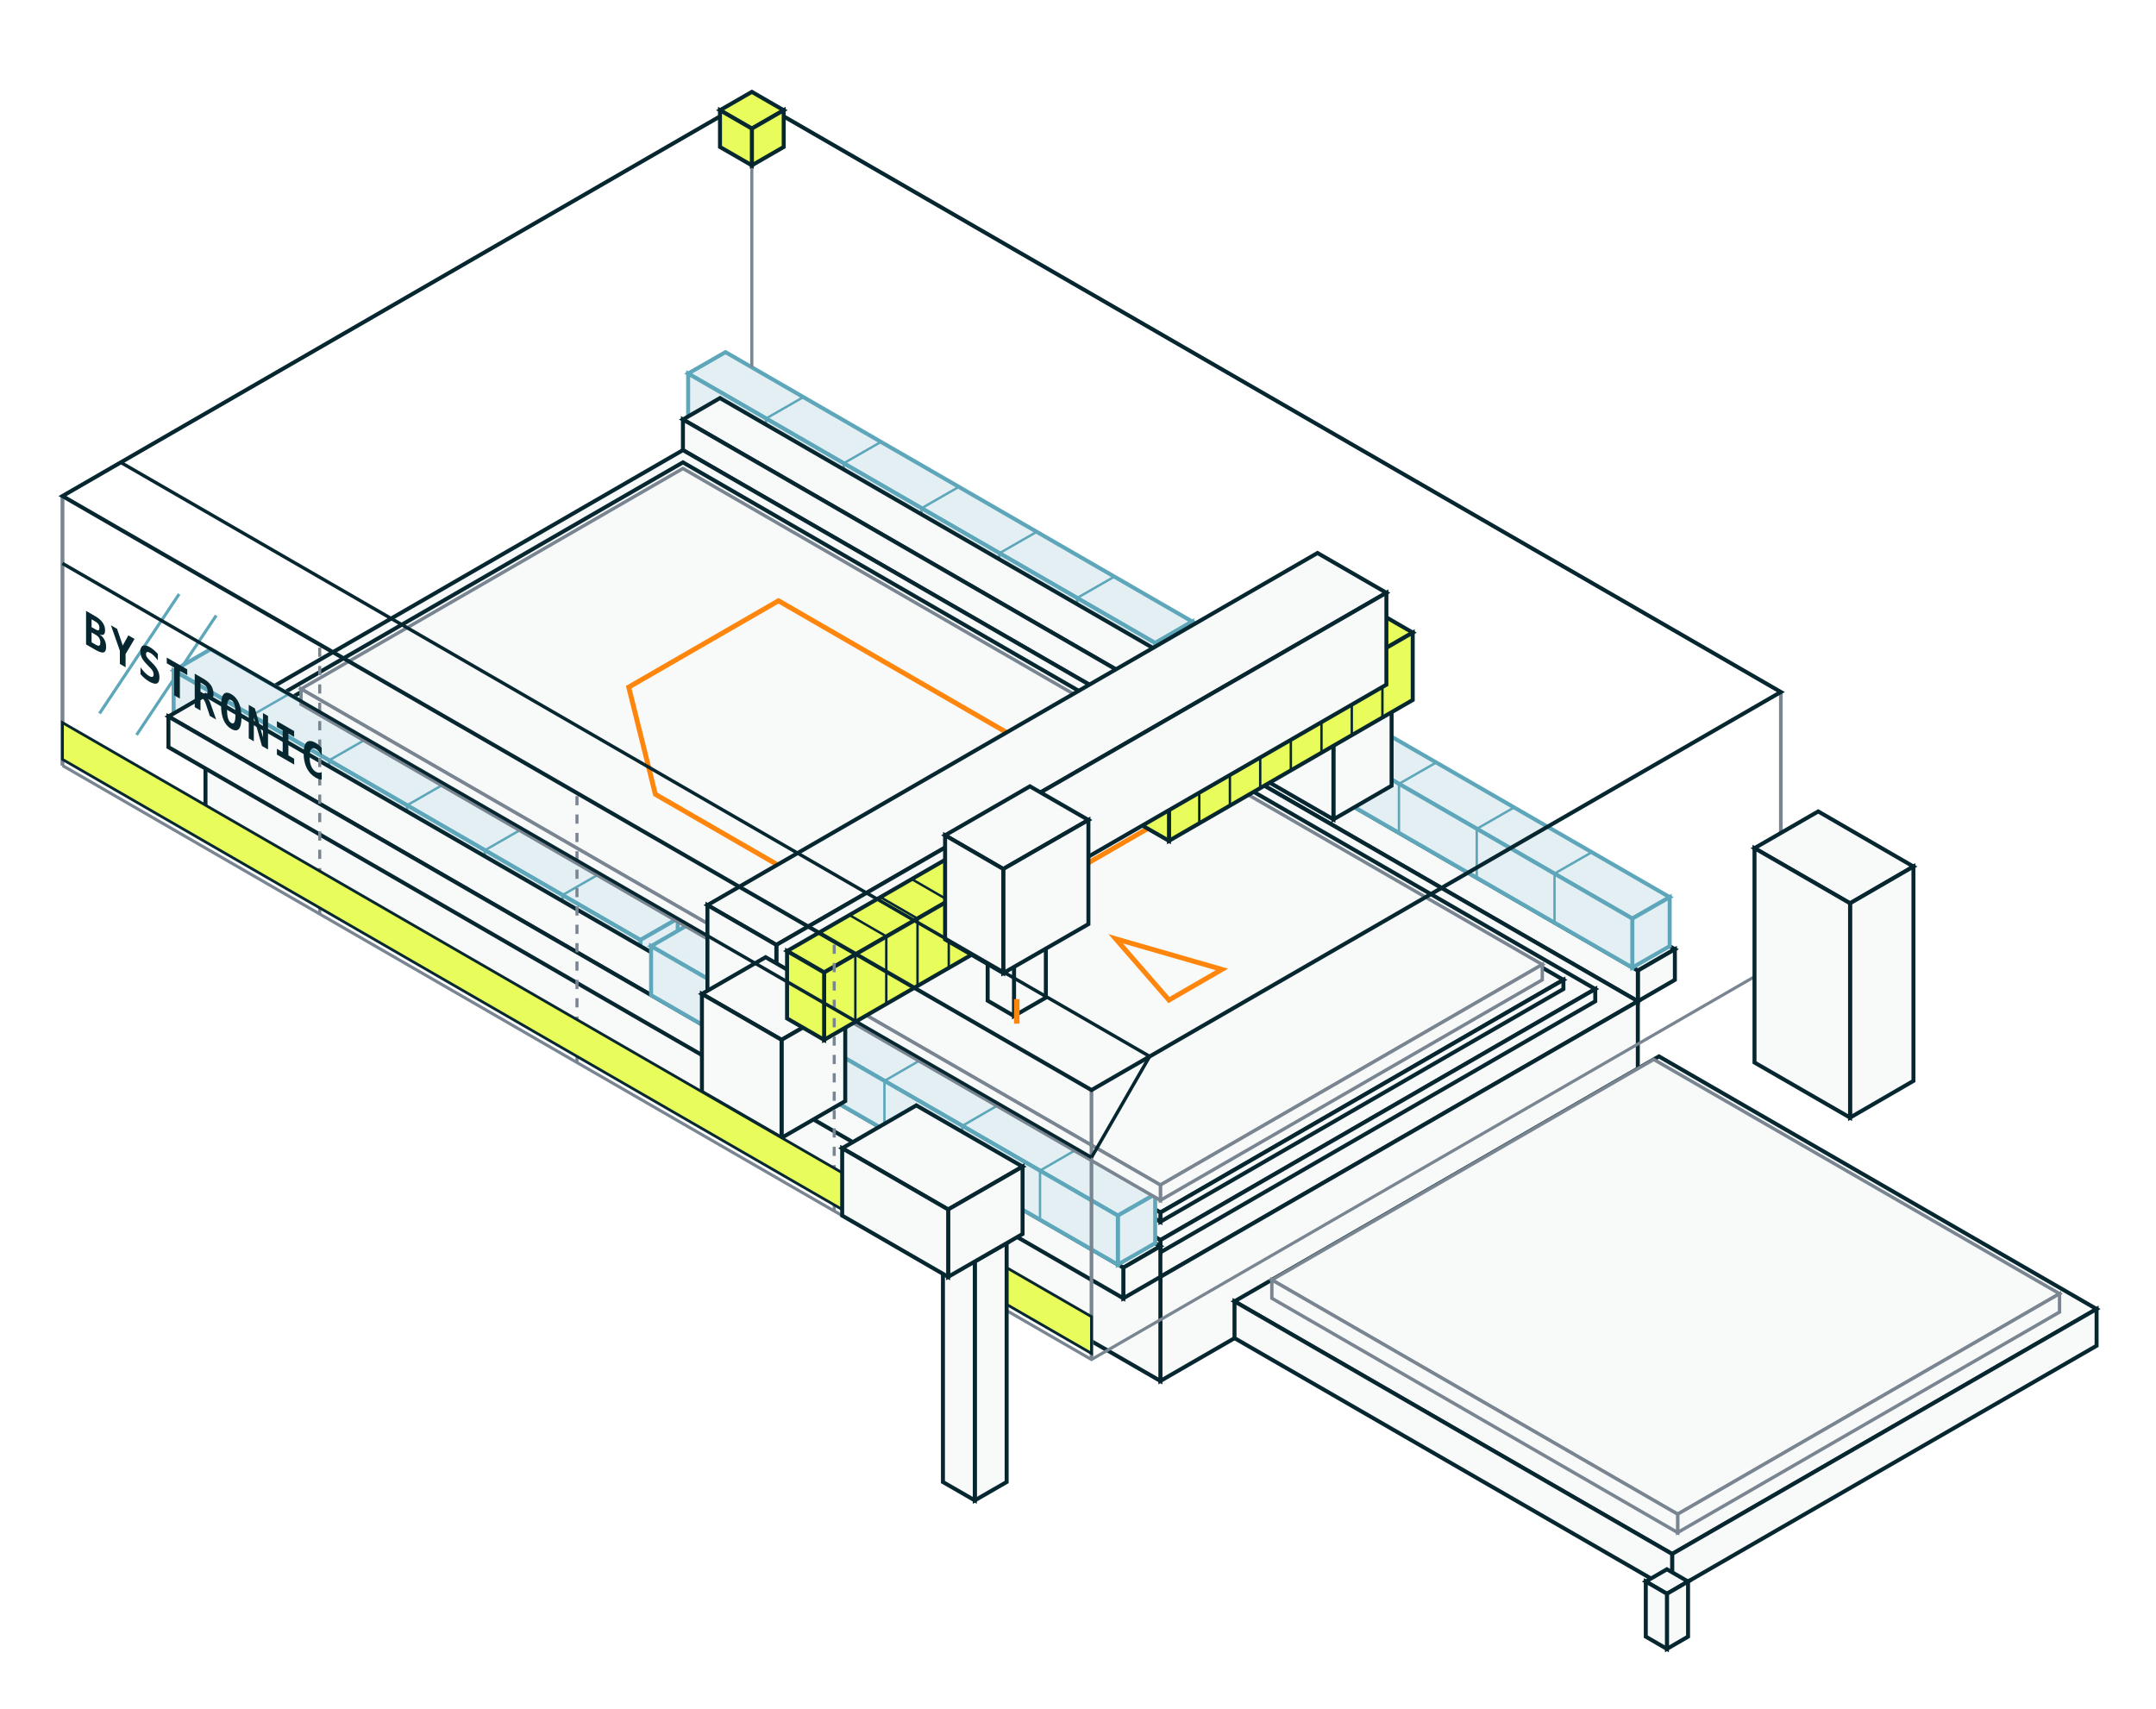
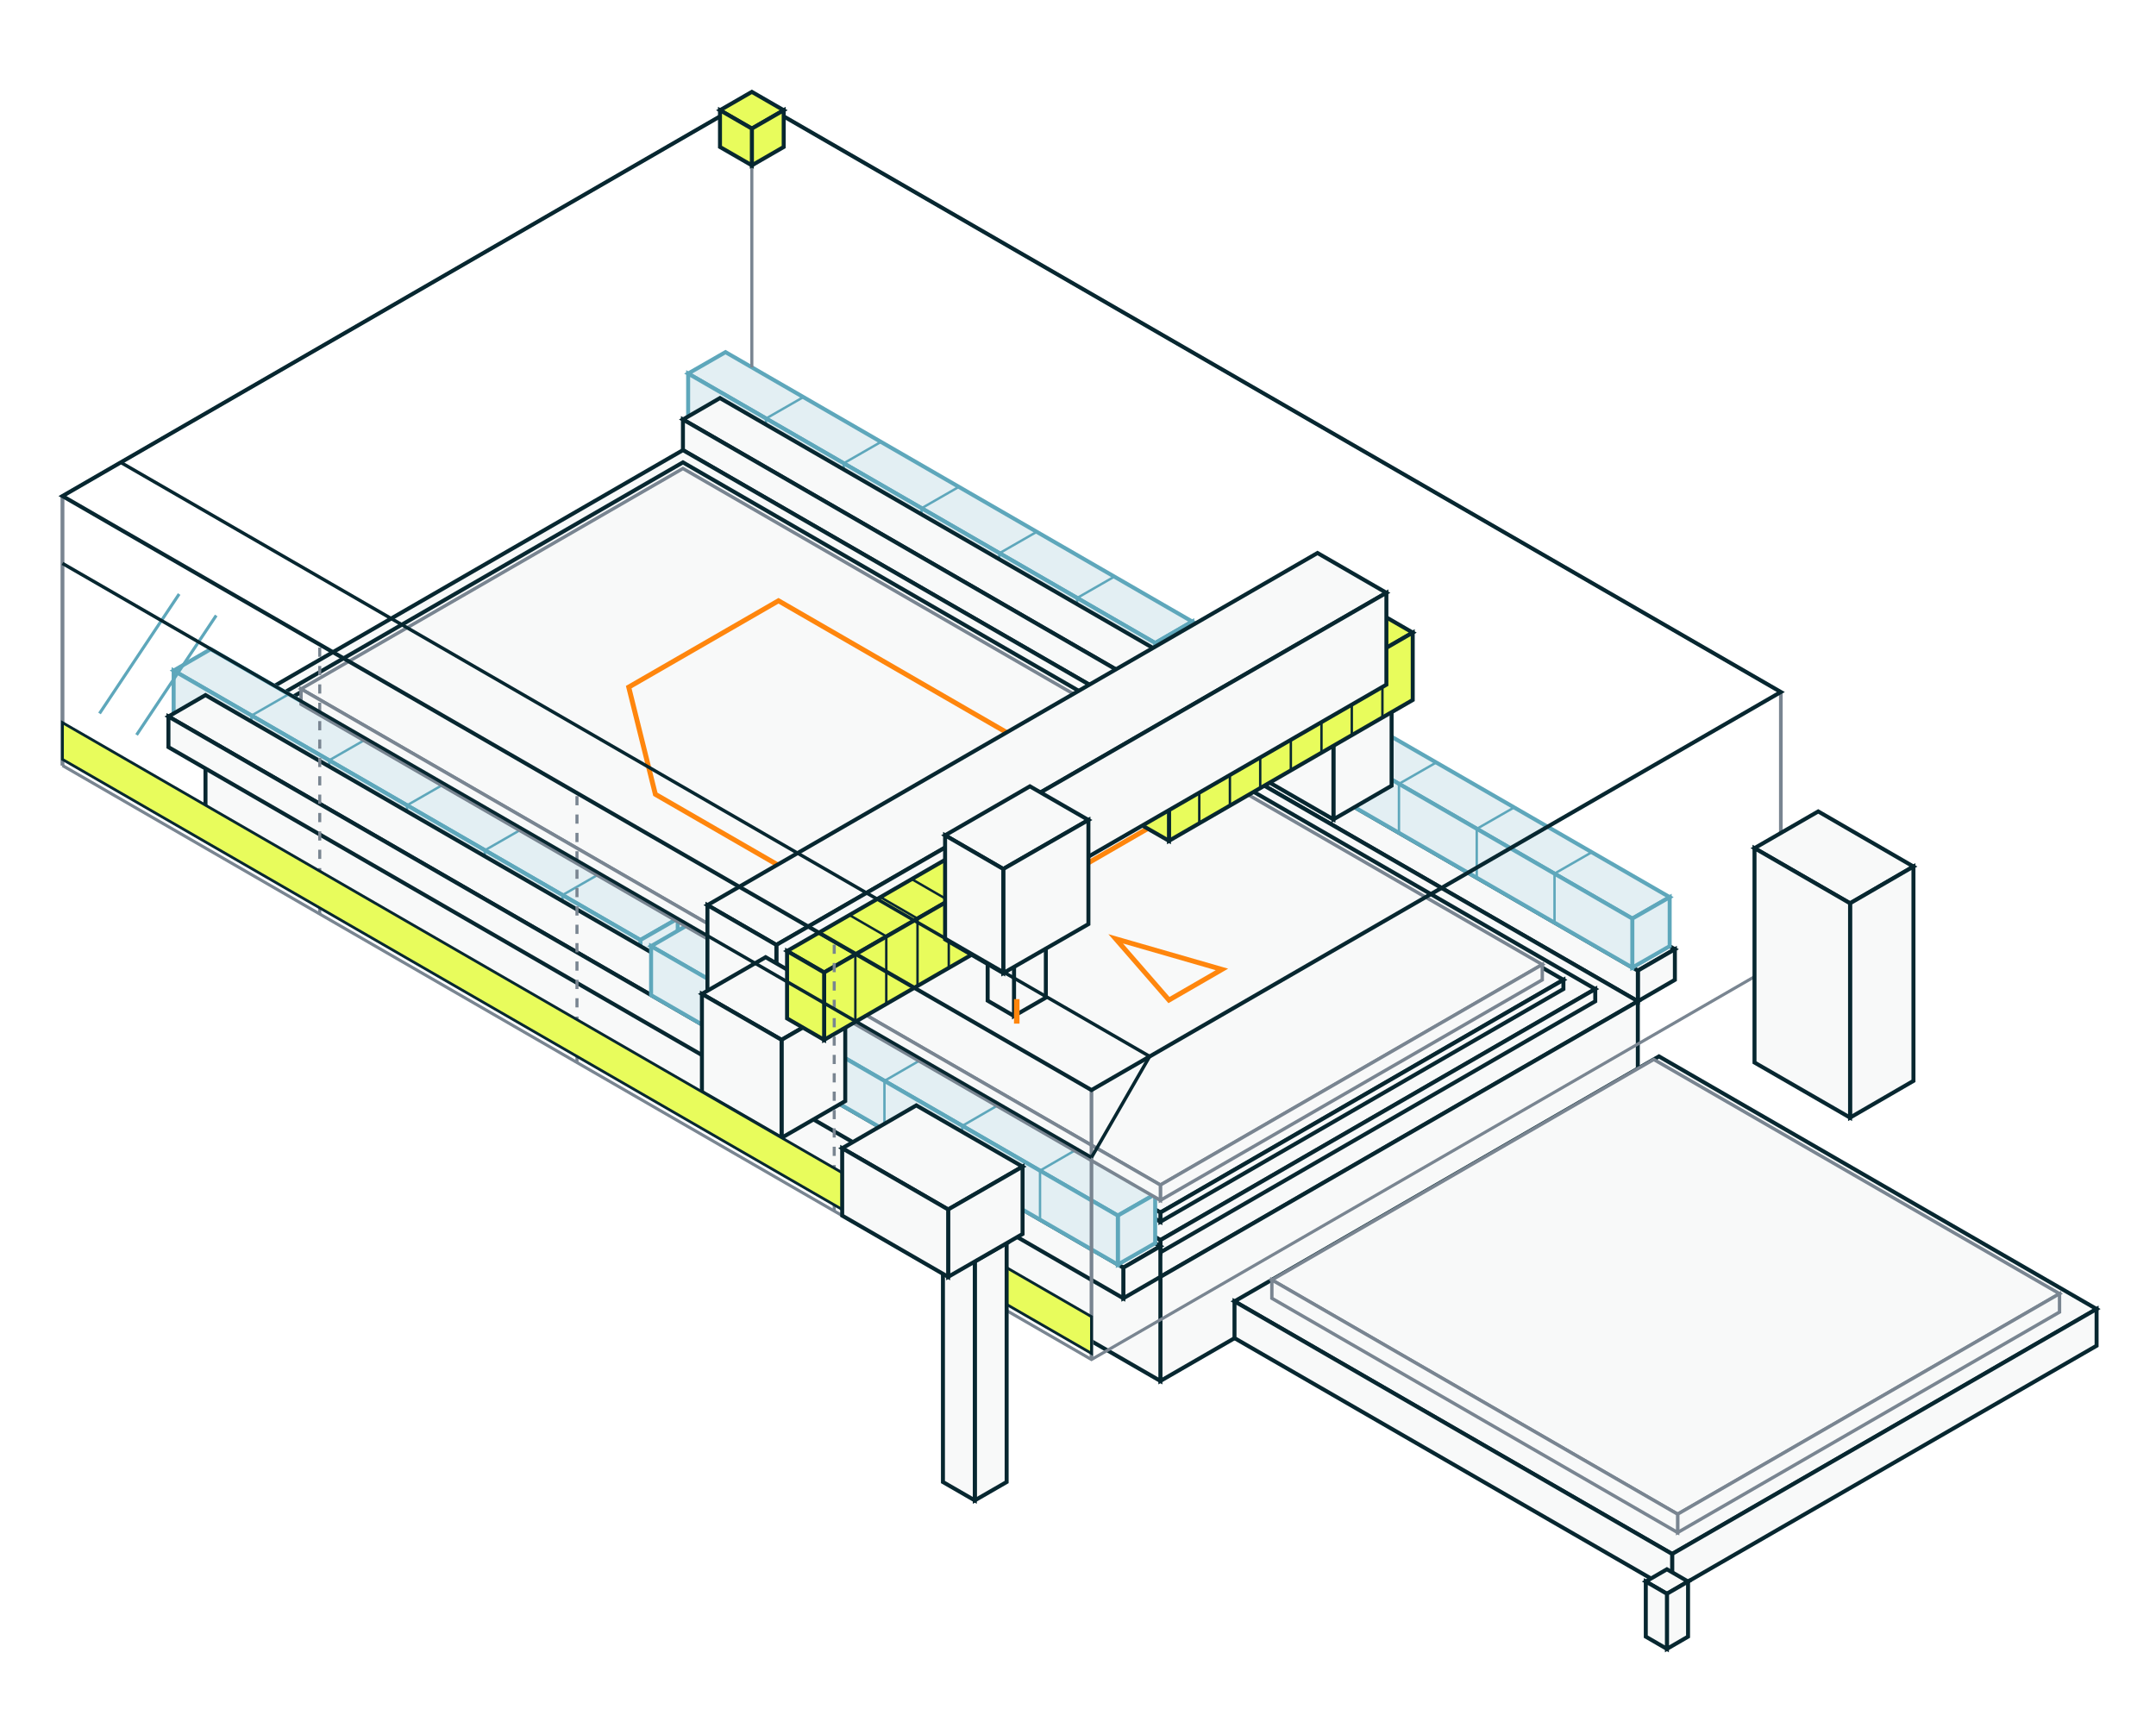
<svg xmlns="http://www.w3.org/2000/svg" class="mach" viewBox="-223 -181 704 558" aria-hidden="true">
  <g id="base">
    <polygon points="13.9,-66.0 166.3,22.0 154.2,29.0 1.7,-59.0" fill="#E3EFF3" stroke="#5EA7BB" stroke-width="1.3" stroke-linejoin="miter" />
    <polygon points="166.3,38.0 154.2,45.0 154.2,29.0 166.3,22.0" fill="#E3EFF3" stroke="#5EA7BB" stroke-width="1.3" stroke-linejoin="miter" />
    <polygon points="1.7,-43.0 154.2,45.0 154.2,29.0 1.7,-59.0" fill="#E3EFF3" stroke="#5EA7BB" stroke-width="1.3" stroke-linejoin="miter" />
    <line x1="39.3" y1="-51.3" x2="27.1" y2="-44.3" stroke="#5EA7BB" stroke-width="0.78" />
    <line x1="27.1" y1="-28.3" x2="27.1" y2="-44.3" stroke="#5EA7BB" stroke-width="0.78" />
    <line x1="64.7" y1="-36.7" x2="52.5" y2="-29.7" stroke="#5EA7BB" stroke-width="0.78" />
    <line x1="52.5" y1="-13.7" x2="52.5" y2="-29.7" stroke="#5EA7BB" stroke-width="0.78" />
    <line x1="90.1" y1="-22.0" x2="77.9" y2="-15.0" stroke="#5EA7BB" stroke-width="0.78" />
    <line x1="77.9" y1="1.0" x2="77.9" y2="-15.0" stroke="#5EA7BB" stroke-width="0.78" />
    <line x1="115.5" y1="-7.3" x2="103.3" y2="-0.3" stroke="#5EA7BB" stroke-width="0.78" />
    <line x1="103.3" y1="15.7" x2="103.3" y2="-0.3" stroke="#5EA7BB" stroke-width="0.78" />
    <line x1="140.9" y1="7.3" x2="128.7" y2="14.3" stroke="#5EA7BB" stroke-width="0.78" />
    <line x1="128.7" y1="30.3" x2="128.7" y2="14.3" stroke="#5EA7BB" stroke-width="0.78" />
    <polygon points="12.1,-51.0 323.9,129.0 311.8,136.0 0.0,-44.0" fill="#F8F9F9" stroke="#072730" stroke-width="1.3" stroke-linejoin="miter" />
    <polygon points="323.9,139.0 311.8,146.0 311.8,136.0 323.9,129.0" fill="#F8F9F9" stroke="#072730" stroke-width="1.3" stroke-linejoin="miter" />
    <polygon points="0.0,-34.0 311.8,146.0 311.8,136.0 0.0,-44.0" fill="#F8F9F9" stroke="#072730" stroke-width="1.3" stroke-linejoin="miter" />
    <polygon points="0.0,-34.0 311.8,146.0 155.9,236.0 -155.9,56.0" fill="#F8F9F9" stroke="#072730" stroke-width="1.3" stroke-linejoin="miter" />
    <polygon points="311.8,180.0 155.9,270.0 155.9,236.0 311.8,146.0" fill="#F8F9F9" stroke="#072730" stroke-width="1.3" stroke-linejoin="miter" />
    <polygon points="-155.9,90.0 155.9,270.0 155.9,236.0 -155.9,56.0" fill="#F8F9F9" stroke="#072730" stroke-width="1.3" stroke-linejoin="miter" />
    <polygon points="0.0,-30.0 297.9,142.0 155.9,224.0 -142.0,52.0" fill="#F8F9F9" stroke="#072730" stroke-width="1.3" stroke-linejoin="miter" />
    <polygon points="297.9,146.0 155.9,228.0 155.9,224.0 297.9,142.0" fill="#F8F9F9" stroke="#072730" stroke-width="1.3" stroke-linejoin="miter" />
    <polygon points="-142.0,56.0 155.9,228.0 155.9,224.0 -142.0,52.0" fill="#F8F9F9" stroke="#072730" stroke-width="1.3" stroke-linejoin="miter" />
    <polygon points="0.0,-27.0 287.5,139.0 155.9,215.0 -131.6,49.0" fill="#F8F9F9" stroke="#072730" stroke-width="1.3" stroke-linejoin="miter" />
    <polygon points="287.5,142.0 155.9,218.0 155.9,215.0 287.5,139.0" fill="#F8F9F9" stroke="#072730" stroke-width="1.3" stroke-linejoin="miter" />
    <polygon points="-131.6,52.0 155.9,218.0 155.9,215.0 -131.6,49.0" fill="#F8F9F9" stroke="#072730" stroke-width="1.3" stroke-linejoin="miter" />
    <polygon points="169.7,24.0 322.2,112.0 310.0,119.0 157.6,31.0" fill="#E3EFF3" stroke="#5EA7BB" stroke-width="1.3" stroke-linejoin="miter" />
    <polygon points="322.2,128.0 310.0,135.0 310.0,119.0 322.2,112.0" fill="#E3EFF3" stroke="#5EA7BB" stroke-width="1.3" stroke-linejoin="miter" />
    <polygon points="157.6,47.0 310.0,135.0 310.0,119.0 157.6,31.0" fill="#E3EFF3" stroke="#5EA7BB" stroke-width="1.3" stroke-linejoin="miter" />
    <line x1="195.1" y1="38.7" x2="183.0" y2="45.7" stroke="#5EA7BB" stroke-width="0.78" />
    <line x1="183.0" y1="61.7" x2="183.0" y2="45.7" stroke="#5EA7BB" stroke-width="0.78" />
    <line x1="220.5" y1="53.3" x2="208.4" y2="60.3" stroke="#5EA7BB" stroke-width="0.78" />
    <line x1="208.4" y1="76.3" x2="208.4" y2="60.3" stroke="#5EA7BB" stroke-width="0.78" />
    <line x1="246.0" y1="68.0" x2="233.8" y2="75.0" stroke="#5EA7BB" stroke-width="0.78" />
    <line x1="233.8" y1="91.0" x2="233.8" y2="75.0" stroke="#5EA7BB" stroke-width="0.78" />
    <line x1="271.4" y1="82.7" x2="259.2" y2="89.7" stroke="#5EA7BB" stroke-width="0.78" />
    <line x1="259.2" y1="105.7" x2="259.2" y2="89.7" stroke="#5EA7BB" stroke-width="0.78" />
    <line x1="296.8" y1="97.3" x2="284.6" y2="104.3" stroke="#5EA7BB" stroke-width="0.78" />
    <line x1="284.6" y1="120.3" x2="284.6" y2="104.3" stroke="#5EA7BB" stroke-width="0.78" />
    <polygon points="-154.2,31.0 -1.7,119.0 -13.9,126.0 -166.3,38.0" fill="#E3EFF3" stroke="#5EA7BB" stroke-width="1.3" stroke-linejoin="miter" />
    <polygon points="-1.7,135.0 -13.9,142.0 -13.9,126.0 -1.7,119.0" fill="#E3EFF3" stroke="#5EA7BB" stroke-width="1.3" stroke-linejoin="miter" />
    <polygon points="-166.3,54.0 -13.9,142.0 -13.9,126.0 -166.3,38.0" fill="#E3EFF3" stroke="#5EA7BB" stroke-width="1.3" stroke-linejoin="miter" />
    <line x1="-128.7" y1="45.7" x2="-140.9" y2="52.7" stroke="#5EA7BB" stroke-width="0.78" />
    <line x1="-140.9" y1="68.7" x2="-140.9" y2="52.7" stroke="#5EA7BB" stroke-width="0.78" />
    <line x1="-103.3" y1="60.3" x2="-115.5" y2="67.3" stroke="#5EA7BB" stroke-width="0.78" />
    <line x1="-115.5" y1="83.3" x2="-115.5" y2="67.3" stroke="#5EA7BB" stroke-width="0.78" />
    <line x1="-77.9" y1="75.0" x2="-90.1" y2="82.0" stroke="#5EA7BB" stroke-width="0.78" />
    <line x1="-90.1" y1="98.0" x2="-90.1" y2="82.0" stroke="#5EA7BB" stroke-width="0.78" />
    <line x1="-52.5" y1="89.7" x2="-64.7" y2="96.7" stroke="#5EA7BB" stroke-width="0.78" />
    <line x1="-64.7" y1="112.7" x2="-64.7" y2="96.7" stroke="#5EA7BB" stroke-width="0.78" />
    <line x1="-27.1" y1="104.3" x2="-39.3" y2="111.3" stroke="#5EA7BB" stroke-width="0.78" />
    <line x1="-39.3" y1="127.3" x2="-39.3" y2="111.3" stroke="#5EA7BB" stroke-width="0.78" />
    <polygon points="-155.9,46.0 155.9,226.0 143.8,233.0 -168.0,53.0" fill="#F8F9F9" stroke="#072730" stroke-width="1.3" stroke-linejoin="miter" />
    <polygon points="155.9,236.0 143.8,243.0 143.8,233.0 155.9,226.0" fill="#F8F9F9" stroke="#072730" stroke-width="1.3" stroke-linejoin="miter" />
    <polygon points="-168.0,63.0 143.8,243.0 143.8,233.0 -168.0,53.0" fill="#F8F9F9" stroke="#072730" stroke-width="1.3" stroke-linejoin="miter" />
    <polygon points="1.7,121.0 154.2,209.0 142.0,216.0 -10.4,128.0" fill="#E3EFF3" stroke="#5EA7BB" stroke-width="1.3" stroke-linejoin="miter" />
    <polygon points="154.2,225.0 142.0,232.0 142.0,216.0 154.2,209.0" fill="#E3EFF3" stroke="#5EA7BB" stroke-width="1.3" stroke-linejoin="miter" />
    <polygon points="-10.4,144.0 142.0,232.0 142.0,216.0 -10.4,128.0" fill="#E3EFF3" stroke="#5EA7BB" stroke-width="1.3" stroke-linejoin="miter" />
    <line x1="27.1" y1="135.7" x2="15.0" y2="142.7" stroke="#5EA7BB" stroke-width="0.78" />
    <line x1="15.0" y1="158.7" x2="15.0" y2="142.7" stroke="#5EA7BB" stroke-width="0.78" />
    <line x1="52.5" y1="150.3" x2="40.4" y2="157.3" stroke="#5EA7BB" stroke-width="0.78" />
    <line x1="40.4" y1="173.3" x2="40.4" y2="157.3" stroke="#5EA7BB" stroke-width="0.78" />
    <line x1="77.9" y1="165.0" x2="65.8" y2="172.0" stroke="#5EA7BB" stroke-width="0.78" />
    <line x1="65.8" y1="188.0" x2="65.8" y2="172.0" stroke="#5EA7BB" stroke-width="0.78" />
    <line x1="103.3" y1="179.7" x2="91.2" y2="186.7" stroke="#5EA7BB" stroke-width="0.78" />
    <line x1="91.2" y1="202.7" x2="91.2" y2="186.7" stroke="#5EA7BB" stroke-width="0.78" />
    <line x1="128.7" y1="194.3" x2="116.6" y2="201.3" stroke="#5EA7BB" stroke-width="0.78" />
    <line x1="116.6" y1="217.3" x2="116.6" y2="201.3" stroke="#5EA7BB" stroke-width="0.78" />
  </g>
  <g id="sheet">
    <polygon points="0.0,-28.0 280.6,134.0 155.9,206.0 -124.7,44.0" fill="#F8F9F9" stroke="#798591" stroke-width="1.1" stroke-linejoin="miter" />
    <polygon points="280.6,139.0 155.9,211.0 155.9,206.0 280.6,134.0" fill="#F8F9F9" stroke="#798591" stroke-width="1.1" stroke-linejoin="miter" />
    <polygon points="-124.7,49.0 155.9,211.0 155.9,206.0 -124.7,44.0" fill="#F8F9F9" stroke="#798591" stroke-width="1.1" stroke-linejoin="miter" />
    <path d="M31.2 15.2 L155.9 87.2 L81.1 130.4 L-9.0 78.4 L-17.7 43.4 Z" fill="none" stroke="#FF860D" stroke-width="1.6" stroke-linejoin="miter" pathLength="1" class="cut" id="cut" />
    <path d="M141.3 125.6 L158.7 145.6 L176.0 135.6 Z" fill="none" stroke="#FF860D" stroke-width="1.6" stroke-linejoin="miter" pathLength="1" class="cut2" id="cut2" />
  </g>
  <g id="cabinBack">
    <path d="M22.5 -61.0 L22.5 -149.0" fill="none" stroke="#798591" stroke-width="1" stroke-linejoin="miter" />
    <path d="M358.5 133.0 L358.5 45.0" fill="none" stroke="#798591" stroke-width="1" stroke-linejoin="miter" />
    <path d="M-202.6 69.0 L-202.6 -19.0" fill="none" stroke="#798591" stroke-width="1" stroke-linejoin="miter" />
    <path d="M22.5 -149.0 L358.5 45.0" fill="none" stroke="#798591" stroke-width="1" stroke-linejoin="miter" />
    <path d="M22.5 -149.0 L-202.6 -19.0" fill="none" stroke="#798591" stroke-width="1" stroke-linejoin="miter" />
  </g>
  <g id="gantry" style="--gx0:-93.5px,-54.0px;--gx1:124.7px,72.0px" transform="translate(68.6 39.6)">
    <polygon points="136.8,-11.0 162.8,4.0 143.8,15.0 117.8,0.0" fill="#F8F9F9" stroke="#072730" stroke-width="1.3" stroke-linejoin="miter" />
    <polygon points="162.8,36.0 143.8,47.0 143.8,15.0 162.8,4.0" fill="#F8F9F9" stroke="#072730" stroke-width="1.3" stroke-linejoin="miter" />
    <polygon points="117.8,32.0 143.8,47.0 143.8,15.0 117.8,0.0" fill="#F8F9F9" stroke="#072730" stroke-width="1.3" stroke-linejoin="miter" />
    <polygon points="157.6,-21.0 169.7,-14.0 90.1,32.0 77.9,25.0" fill="#E8FC5C" stroke="#072730" stroke-width="1.3" stroke-linejoin="miter" />
    <polygon points="169.7,8.0 90.1,54.0 90.1,32.0 169.7,-14.0" fill="#E8FC5C" stroke="#072730" stroke-width="1.3" stroke-linejoin="miter" />
    <polygon points="77.9,47.0 90.1,54.0 90.1,32.0 77.9,25.0" fill="#E8FC5C" stroke="#072730" stroke-width="1.3" stroke-linejoin="miter" />
    <line x1="147.7" y1="-15.2" x2="159.8" y2="-8.2" stroke="#072730" stroke-width="0.78" />
    <line x1="159.8" y1="13.8" x2="159.8" y2="-8.2" stroke="#072730" stroke-width="0.78" />
    <line x1="137.7" y1="-9.5" x2="149.8" y2="-2.5" stroke="#072730" stroke-width="0.78" />
    <line x1="149.8" y1="19.5" x2="149.8" y2="-2.5" stroke="#072730" stroke-width="0.78" />
    <line x1="127.7" y1="-3.8" x2="139.9" y2="3.2" stroke="#072730" stroke-width="0.78" />
    <line x1="139.9" y1="25.2" x2="139.9" y2="3.2" stroke="#072730" stroke-width="0.78" />
    <line x1="117.8" y1="2.0" x2="129.9" y2="9.0" stroke="#072730" stroke-width="0.78" />
    <line x1="129.9" y1="31.0" x2="129.9" y2="9.0" stroke="#072730" stroke-width="0.78" />
    <line x1="107.8" y1="7.8" x2="119.9" y2="14.8" stroke="#072730" stroke-width="0.78" />
    <line x1="119.9" y1="36.8" x2="119.9" y2="14.8" stroke="#072730" stroke-width="0.78" />
    <line x1="97.9" y1="13.5" x2="110.0" y2="20.5" stroke="#072730" stroke-width="0.78" />
    <line x1="110.0" y1="42.5" x2="110.0" y2="20.5" stroke="#072730" stroke-width="0.78" />
    <line x1="87.9" y1="19.2" x2="100.0" y2="26.2" stroke="#072730" stroke-width="0.78" />
    <line x1="100.0" y1="48.2" x2="100.0" y2="26.2" stroke="#072730" stroke-width="0.78" />
    <polygon points="138.6,-40.0 161.1,-27.0 -38.1,88.0 -60.6,75.0" fill="#F8F9F9" stroke="#072730" stroke-width="1.3" stroke-linejoin="miter" />
    <polygon points="161.1,3.0 -38.1,118.0 -38.1,88.0 161.1,-27.0" fill="#F8F9F9" stroke="#072730" stroke-width="1.3" stroke-linejoin="miter" />
    <polygon points="-60.6,105.0 -38.1,118.0 -38.1,88.0 -60.6,75.0" fill="#F8F9F9" stroke="#072730" stroke-width="1.3" stroke-linejoin="miter" />
    <polygon points="-41.6,92.0 -15.6,107.0 -36.4,119.0 -62.4,104.0" fill="#F8F9F9" stroke="#072730" stroke-width="1.3" stroke-linejoin="miter" />
    <polygon points="-15.6,139.0 -36.4,151.0 -36.4,119.0 -15.6,107.0" fill="#F8F9F9" stroke="#072730" stroke-width="1.3" stroke-linejoin="miter" />
    <polygon points="-62.4,136.0 -36.4,151.0 -36.4,119.0 -62.4,104.0" fill="#F8F9F9" stroke="#072730" stroke-width="1.3" stroke-linejoin="miter" />
    <polygon points="46.8,43.0 58.9,50.0 -22.5,97.0 -34.6,90.0" fill="#E8FC5C" stroke="#072730" stroke-width="1.3" stroke-linejoin="miter" />
    <polygon points="58.9,72.0 -22.5,119.0 -22.5,97.0 58.9,50.0" fill="#E8FC5C" stroke="#072730" stroke-width="1.3" stroke-linejoin="miter" />
    <polygon points="-34.6,112.0 -22.5,119.0 -22.5,97.0 -34.6,90.0" fill="#E8FC5C" stroke="#072730" stroke-width="1.3" stroke-linejoin="miter" />
    <line x1="36.6" y1="48.9" x2="48.7" y2="55.9" stroke="#072730" stroke-width="0.78" />
    <line x1="48.7" y1="77.9" x2="48.7" y2="55.9" stroke="#072730" stroke-width="0.78" />
    <line x1="26.4" y1="54.8" x2="38.5" y2="61.8" stroke="#072730" stroke-width="0.78" />
    <line x1="38.5" y1="83.8" x2="38.5" y2="61.8" stroke="#072730" stroke-width="0.78" />
    <line x1="16.2" y1="60.6" x2="28.4" y2="67.6" stroke="#072730" stroke-width="0.78" />
    <line x1="28.4" y1="89.6" x2="28.4" y2="67.6" stroke="#072730" stroke-width="0.78" />
    <line x1="6.1" y1="66.5" x2="18.2" y2="73.5" stroke="#072730" stroke-width="0.78" />
    <line x1="18.2" y1="95.5" x2="18.2" y2="73.5" stroke="#072730" stroke-width="0.78" />
    <line x1="-4.1" y1="72.4" x2="8.0" y2="79.4" stroke="#072730" stroke-width="0.78" />
    <line x1="8.0" y1="101.4" x2="8.0" y2="79.4" stroke="#072730" stroke-width="0.78" />
    <line x1="-14.3" y1="78.2" x2="-2.2" y2="85.2" stroke="#072730" stroke-width="0.78" />
    <line x1="-2.2" y1="107.2" x2="-2.2" y2="85.2" stroke="#072730" stroke-width="0.78" />
    <line x1="-24.5" y1="84.1" x2="-12.3" y2="91.1" stroke="#072730" stroke-width="0.78" />
    <line x1="-12.3" y1="113.1" x2="-12.3" y2="91.1" stroke="#072730" stroke-width="0.78" />
    <g id="head" style="--hy0:45.0px,-26.0px;--hy1:-45.0px,26.0px" transform="translate(-31.5 18.2)">
      <polygon points="72.7,60.0 81.4,65.0 71.0,71.0 62.4,66.0" fill="#F8F9F9" stroke="#072730" stroke-width="1.3" stroke-linejoin="miter" />
      <polygon points="81.4,87.0 71.0,93.0 71.0,71.0 81.4,65.0" fill="#F8F9F9" stroke="#072730" stroke-width="1.3" stroke-linejoin="miter" />
      <polygon points="62.4,88.0 71.0,93.0 71.0,71.0 62.4,66.0" fill="#F8F9F9" stroke="#072730" stroke-width="1.3" stroke-linejoin="miter" />
      <polygon points="76.2,18.0 95.3,29.0 67.5,45.0 48.5,34.0" fill="#F8F9F9" stroke="#072730" stroke-width="1.3" stroke-linejoin="miter" />
      <polygon points="95.3,63.0 67.5,79.0 67.5,45.0 95.3,29.0" fill="#F8F9F9" stroke="#072730" stroke-width="1.3" stroke-linejoin="miter" />
      <polygon points="48.5,68.0 67.5,79.0 67.5,45.0 48.5,34.0" fill="#F8F9F9" stroke="#072730" stroke-width="1.3" stroke-linejoin="miter" />
      <path d="M71.9 87.5 L71.9 95.5" fill="none" stroke="#FF860D" stroke-width="1.8" stroke-linejoin="miter" id="beam" />
    </g>
  </g>
  <g id="cabinFront">
    <path d="M358.5 133.0 L133.4 263.0 L-202.6 69.0" fill="none" stroke="#798591" stroke-width="1" stroke-linejoin="miter" />
    <path d="M133.4 263.0 L133.4 175.0" fill="none" stroke="#798591" stroke-width="1.2" stroke-linejoin="miter" />
    <path d="M358.5 133.0 L358.5 45.0" fill="none" stroke="#798591" stroke-width="1.2" stroke-linejoin="miter" />
    <path d="M-202.6 69.0 L-202.6 -19.0" fill="none" stroke="#798591" stroke-width="1.2" stroke-linejoin="miter" />
    <path d="M-118.6 117.5 L-118.6 29.5" fill="none" stroke="#798591" stroke-width="1" stroke-linejoin="miter" stroke-dasharray="3 3" />
    <path d="M-34.6 166.0 L-34.6 78.0" fill="none" stroke="#798591" stroke-width="1" stroke-linejoin="miter" stroke-dasharray="3 3" />
    <path d="M49.4 214.5 L49.4 126.5" fill="none" stroke="#798591" stroke-width="1" stroke-linejoin="miter" stroke-dasharray="3 3" />
    <path d="M-190.5 52.0 L-164.5 13.0" fill="none" stroke="#5EA7BB" stroke-width="1" stroke-linejoin="miter" />
    <path d="M-178.4 59.0 L-152.4 20.0" fill="none" stroke="#5EA7BB" stroke-width="1" stroke-linejoin="miter" />
    <path d="M22.5 -149.0 L358.5 45.0 L133.4 175.0 L-202.6 -19.0 Z" fill="none" stroke="#072730" stroke-width="1.3" stroke-linejoin="miter" />
    <path d="M-183.6 -30.0 L152.4 164.0" fill="none" stroke="#072730" stroke-width="1.1" stroke-linejoin="miter" />
    <path d="M-202.6 3.0 L133.4 197.0" fill="none" stroke="#072730" stroke-width="1.1" stroke-linejoin="miter" />
    <path d="M152.4 164.0 L133.4 197.0" fill="none" stroke="#072730" stroke-width="1.1" stroke-linejoin="miter" />
    <path d="M-202.6 67.0 L133.4 261.0 L133.4 249.0 L-202.6 55.0 Z" fill="#E8FC5C" fill-opacity="1" stroke="#072730" stroke-width="0.9" />
-     <g transform="matrix(0.866 .5 0 1 -190.5 32.0)">
-       <text x="-6" y="0" font-family="IBM Plex Mono, monospace" font-weight="700" font-size="15" letter-spacing="1.2" fill="#072730">BYSTRONIC</text>
-     </g>
  </g>
  <g id="extra">
    <polygon points="22.5,-151.0 32.9,-145.0 22.5,-139.0 12.1,-145.0" fill="#E8FC5C" stroke="#072730" stroke-width="1.3" stroke-linejoin="miter" />
    <polygon points="32.9,-133.0 22.5,-127.0 22.5,-139.0 32.9,-145.0" fill="#E8FC5C" stroke="#072730" stroke-width="1.3" stroke-linejoin="miter" />
    <polygon points="12.1,-133.0 22.5,-127.0 22.5,-139.0 12.1,-145.0" fill="#E8FC5C" stroke="#072730" stroke-width="1.3" stroke-linejoin="miter" />
    <polygon points="370.7,84.0 401.8,102.0 381.1,114.0 349.9,96.0" fill="#F8F9F9" stroke="#072730" stroke-width="1.3" stroke-linejoin="miter" />
    <polygon points="401.8,172.0 381.1,184.0 381.1,114.0 401.8,102.0" fill="#F8F9F9" stroke="#072730" stroke-width="1.3" stroke-linejoin="miter" />
    <polygon points="349.9,166.0 381.1,184.0 381.1,114.0 349.9,96.0" fill="#F8F9F9" stroke="#072730" stroke-width="1.3" stroke-linejoin="miter" />
    <polygon points="320.4,175.0 327.4,179.0 320.4,183.0 313.5,179.0" fill="#F8F9F9" stroke="#072730" stroke-width="1.3" stroke-linejoin="miter" />
    <polygon points="327.4,197.0 320.4,201.0 320.4,183.0 327.4,179.0" fill="#F8F9F9" stroke="#072730" stroke-width="1.3" stroke-linejoin="miter" />
    <polygon points="313.5,197.0 320.4,201.0 320.4,183.0 313.5,179.0" fill="#F8F9F9" stroke="#072730" stroke-width="1.3" stroke-linejoin="miter" />
    <polygon points="318.7,164.0 461.6,246.5 323.0,326.5 180.1,244.0" fill="#F8F9F9" stroke="#072730" stroke-width="1.3" stroke-linejoin="miter" />
    <polygon points="461.6,258.5 323.0,338.5 323.0,326.5 461.6,246.5" fill="#F8F9F9" stroke="#072730" stroke-width="1.3" stroke-linejoin="miter" />
    <polygon points="180.1,256.0 323.0,338.5 323.0,326.5 180.1,244.0" fill="#F8F9F9" stroke="#072730" stroke-width="1.3" stroke-linejoin="miter" />
    <polygon points="317.0,165.0 449.5,241.5 324.8,313.5 192.3,237.0" fill="#F8F9F9" stroke="#798591" stroke-width="1.1" stroke-linejoin="miter" />
    <polygon points="449.5,247.5 324.8,319.5 324.8,313.5 449.5,241.5" fill="#F8F9F9" stroke="#798591" stroke-width="1.1" stroke-linejoin="miter" />
    <polygon points="192.3,243.0 324.8,319.5 324.8,313.5 192.3,237.0" fill="#F8F9F9" stroke="#798591" stroke-width="1.1" stroke-linejoin="miter" />
    <polygon points="95.3,219.0 105.7,225.0 95.3,231.0 84.9,225.0" fill="#F8F9F9" stroke="#072730" stroke-width="1.3" stroke-linejoin="miter" />
    <polygon points="105.7,303.0 95.3,309.0 95.3,231.0 105.7,225.0" fill="#F8F9F9" stroke="#072730" stroke-width="1.3" stroke-linejoin="miter" />
    <polygon points="84.9,303.0 95.3,309.0 95.3,231.0 84.9,225.0" fill="#F8F9F9" stroke="#072730" stroke-width="1.3" stroke-linejoin="miter" />
    <polygon points="76.2,180.0 110.9,200.0 86.6,214.0 52.0,194.0" fill="#F8F9F9" stroke="#072730" stroke-width="1.3" stroke-linejoin="miter" />
    <polygon points="110.9,222.0 86.6,236.0 86.6,214.0 110.9,200.0" fill="#F8F9F9" stroke="#072730" stroke-width="1.3" stroke-linejoin="miter" />
    <polygon points="52.0,216.0 86.6,236.0 86.6,214.0 52.0,194.0" fill="#F8F9F9" stroke="#072730" stroke-width="1.3" stroke-linejoin="miter" />
    <polygon points="321.3,331.5 328.2,335.5 321.3,339.5 314.4,335.5" fill="#F8F9F9" stroke="#072730" stroke-width="1.3" stroke-linejoin="miter" />
    <polygon points="328.2,353.5 321.3,357.5 321.3,339.5 328.2,335.5" fill="#F8F9F9" stroke="#072730" stroke-width="1.3" stroke-linejoin="miter" />
    <polygon points="314.4,353.5 321.3,357.5 321.3,339.5 314.4,335.5" fill="#F8F9F9" stroke="#072730" stroke-width="1.3" stroke-linejoin="miter" />
  </g>
</svg>
